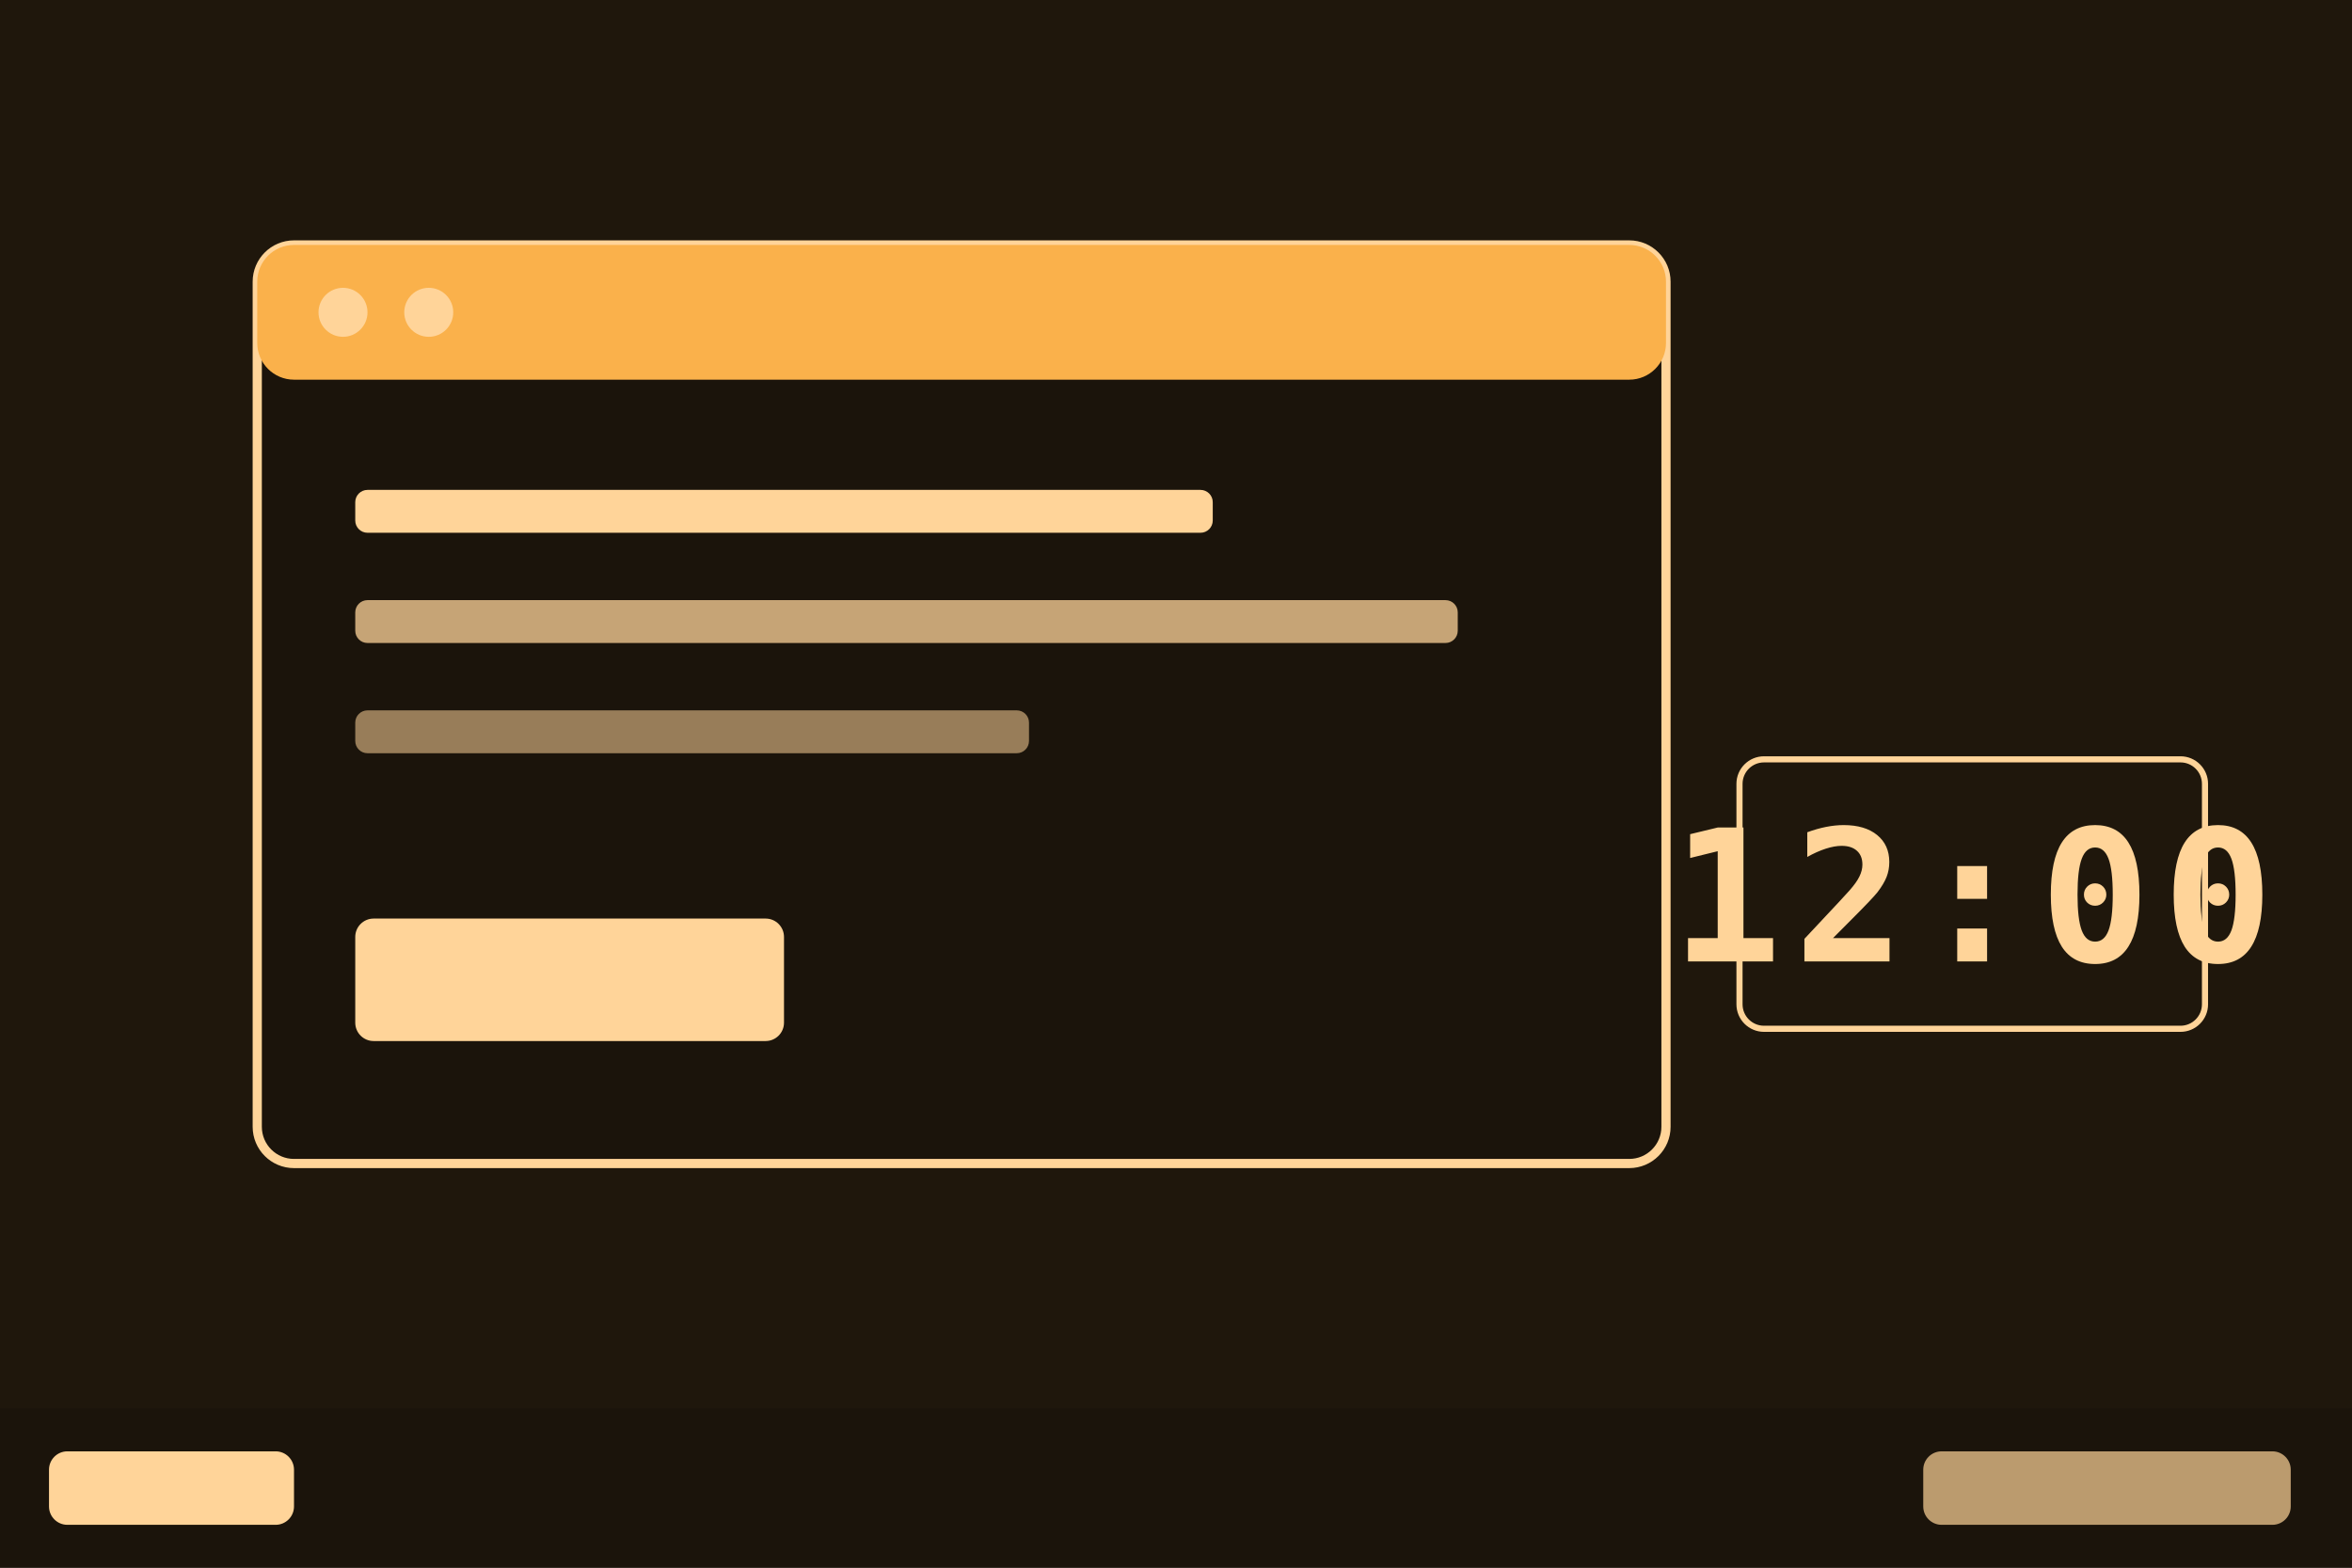
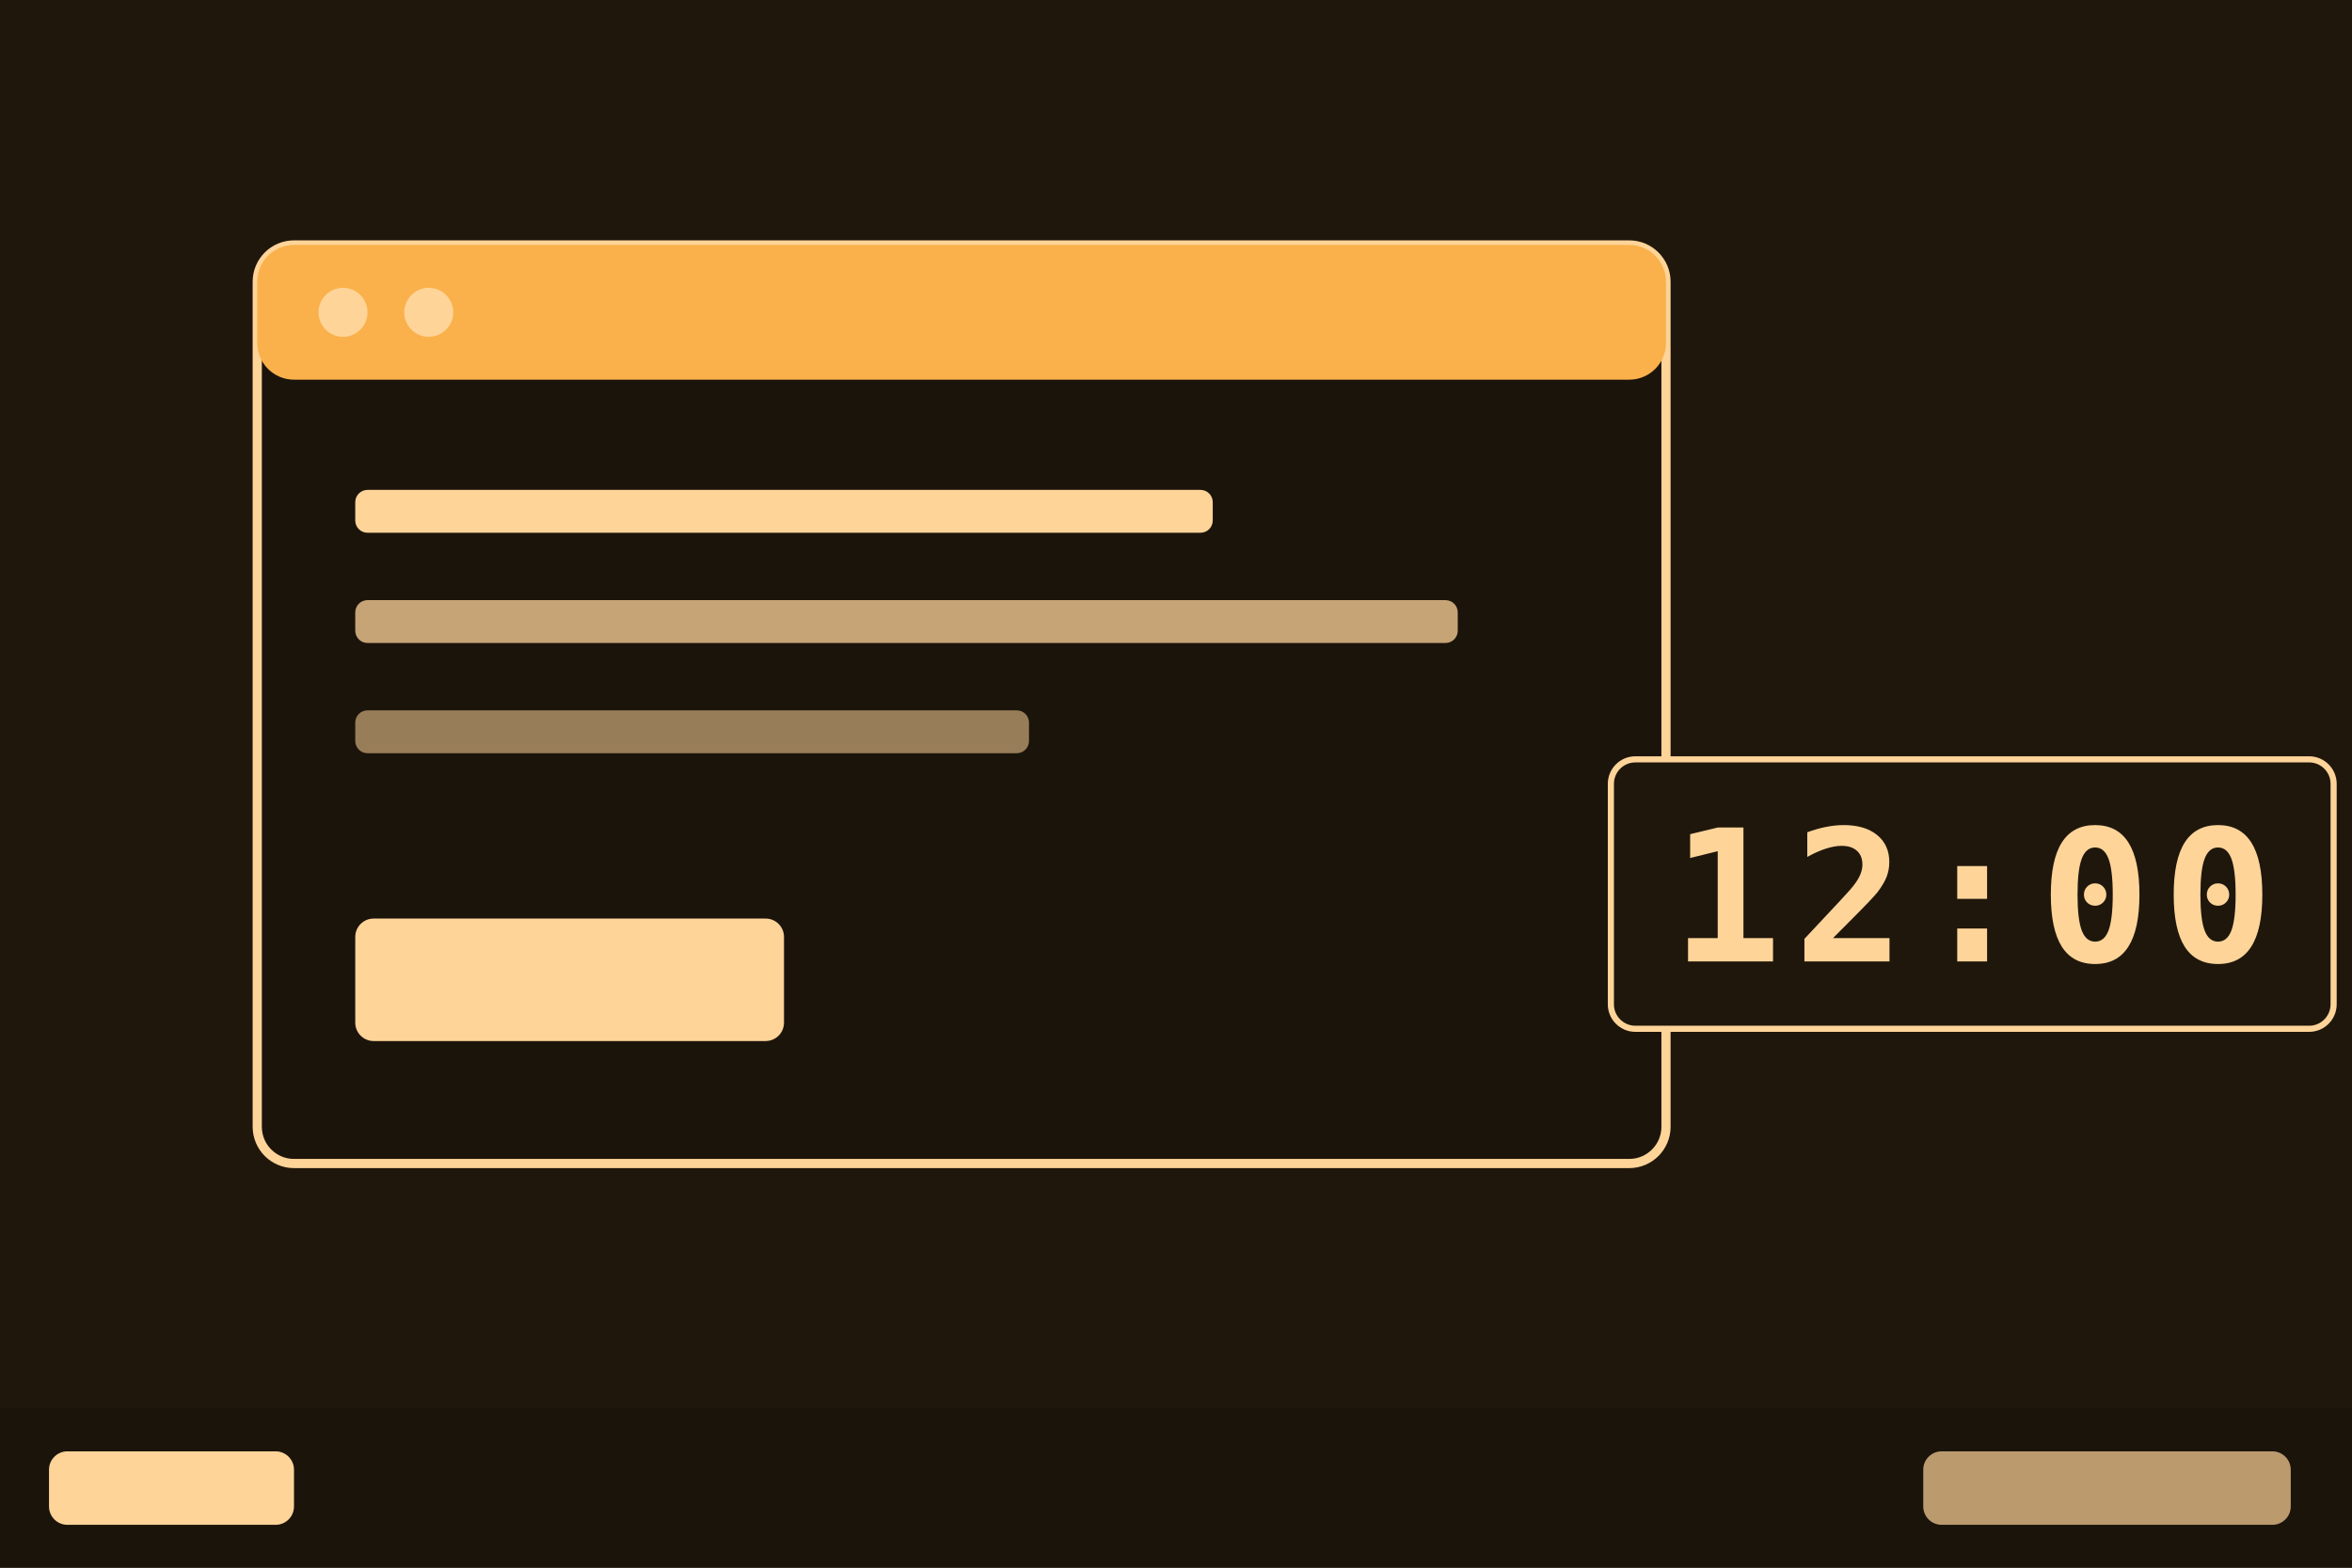
<svg xmlns="http://www.w3.org/2000/svg" width="384" height="256" viewBox="0 0 384 256">
  <rect width="384" height="256" fill="#1f170c" />
  <rect x="42" y="40" width="230" height="150" rx="6" fill="#1b140b" stroke="#ffd499" stroke-width="1.5" />
  <rect x="42" y="40" width="230" height="22" rx="6" fill="#fab14b" />
  <circle cx="56" cy="51" r="4" fill="#ffd499" />
  <circle cx="70" cy="51" r="4" fill="#ffd499" />
  <rect x="58" y="80" width="140" height="7" rx="2" fill="#ffd499" />
  <rect x="58" y="98" width="180" height="7" rx="2" fill="#ffd499" opacity="0.75" />
  <rect x="58" y="116" width="110" height="7" rx="2" fill="#ffd499" opacity="0.55" />
  <rect x="58" y="150" width="70" height="20" rx="3" fill="#ffd499" />
-   <g transform="translate(288,150)" font-family="monospace" font-weight="bold">
-     <rect x="-4" y="-26" width="76" height="44" rx="4" fill="#1f170c" stroke="#ffd499" stroke-width="1" />
-     <text x="34" y="7" font-size="30" fill="#ffd499" text-anchor="middle" letter-spacing="2">12:00</text>
+   <g transform="translate(322,150)" font-family="monospace" font-weight="bold">
+     <rect x="-59.0" y="-26" width="118.0" height="44" rx="4" fill="#1f170c" stroke="#ffd499" stroke-width="1" />
+     <text x="0" y="7" font-size="30" fill="#ffd499" text-anchor="middle" letter-spacing="2">12:00</text>
  </g>
  <rect x="0" y="230" width="384" height="26" fill="#1b140b" />
  <rect x="8" y="237" width="40" height="12" rx="3" fill="#ffd499" />
  <rect x="314" y="237" width="60" height="12" rx="3" fill="#ffd499" opacity="0.7" />
</svg>
